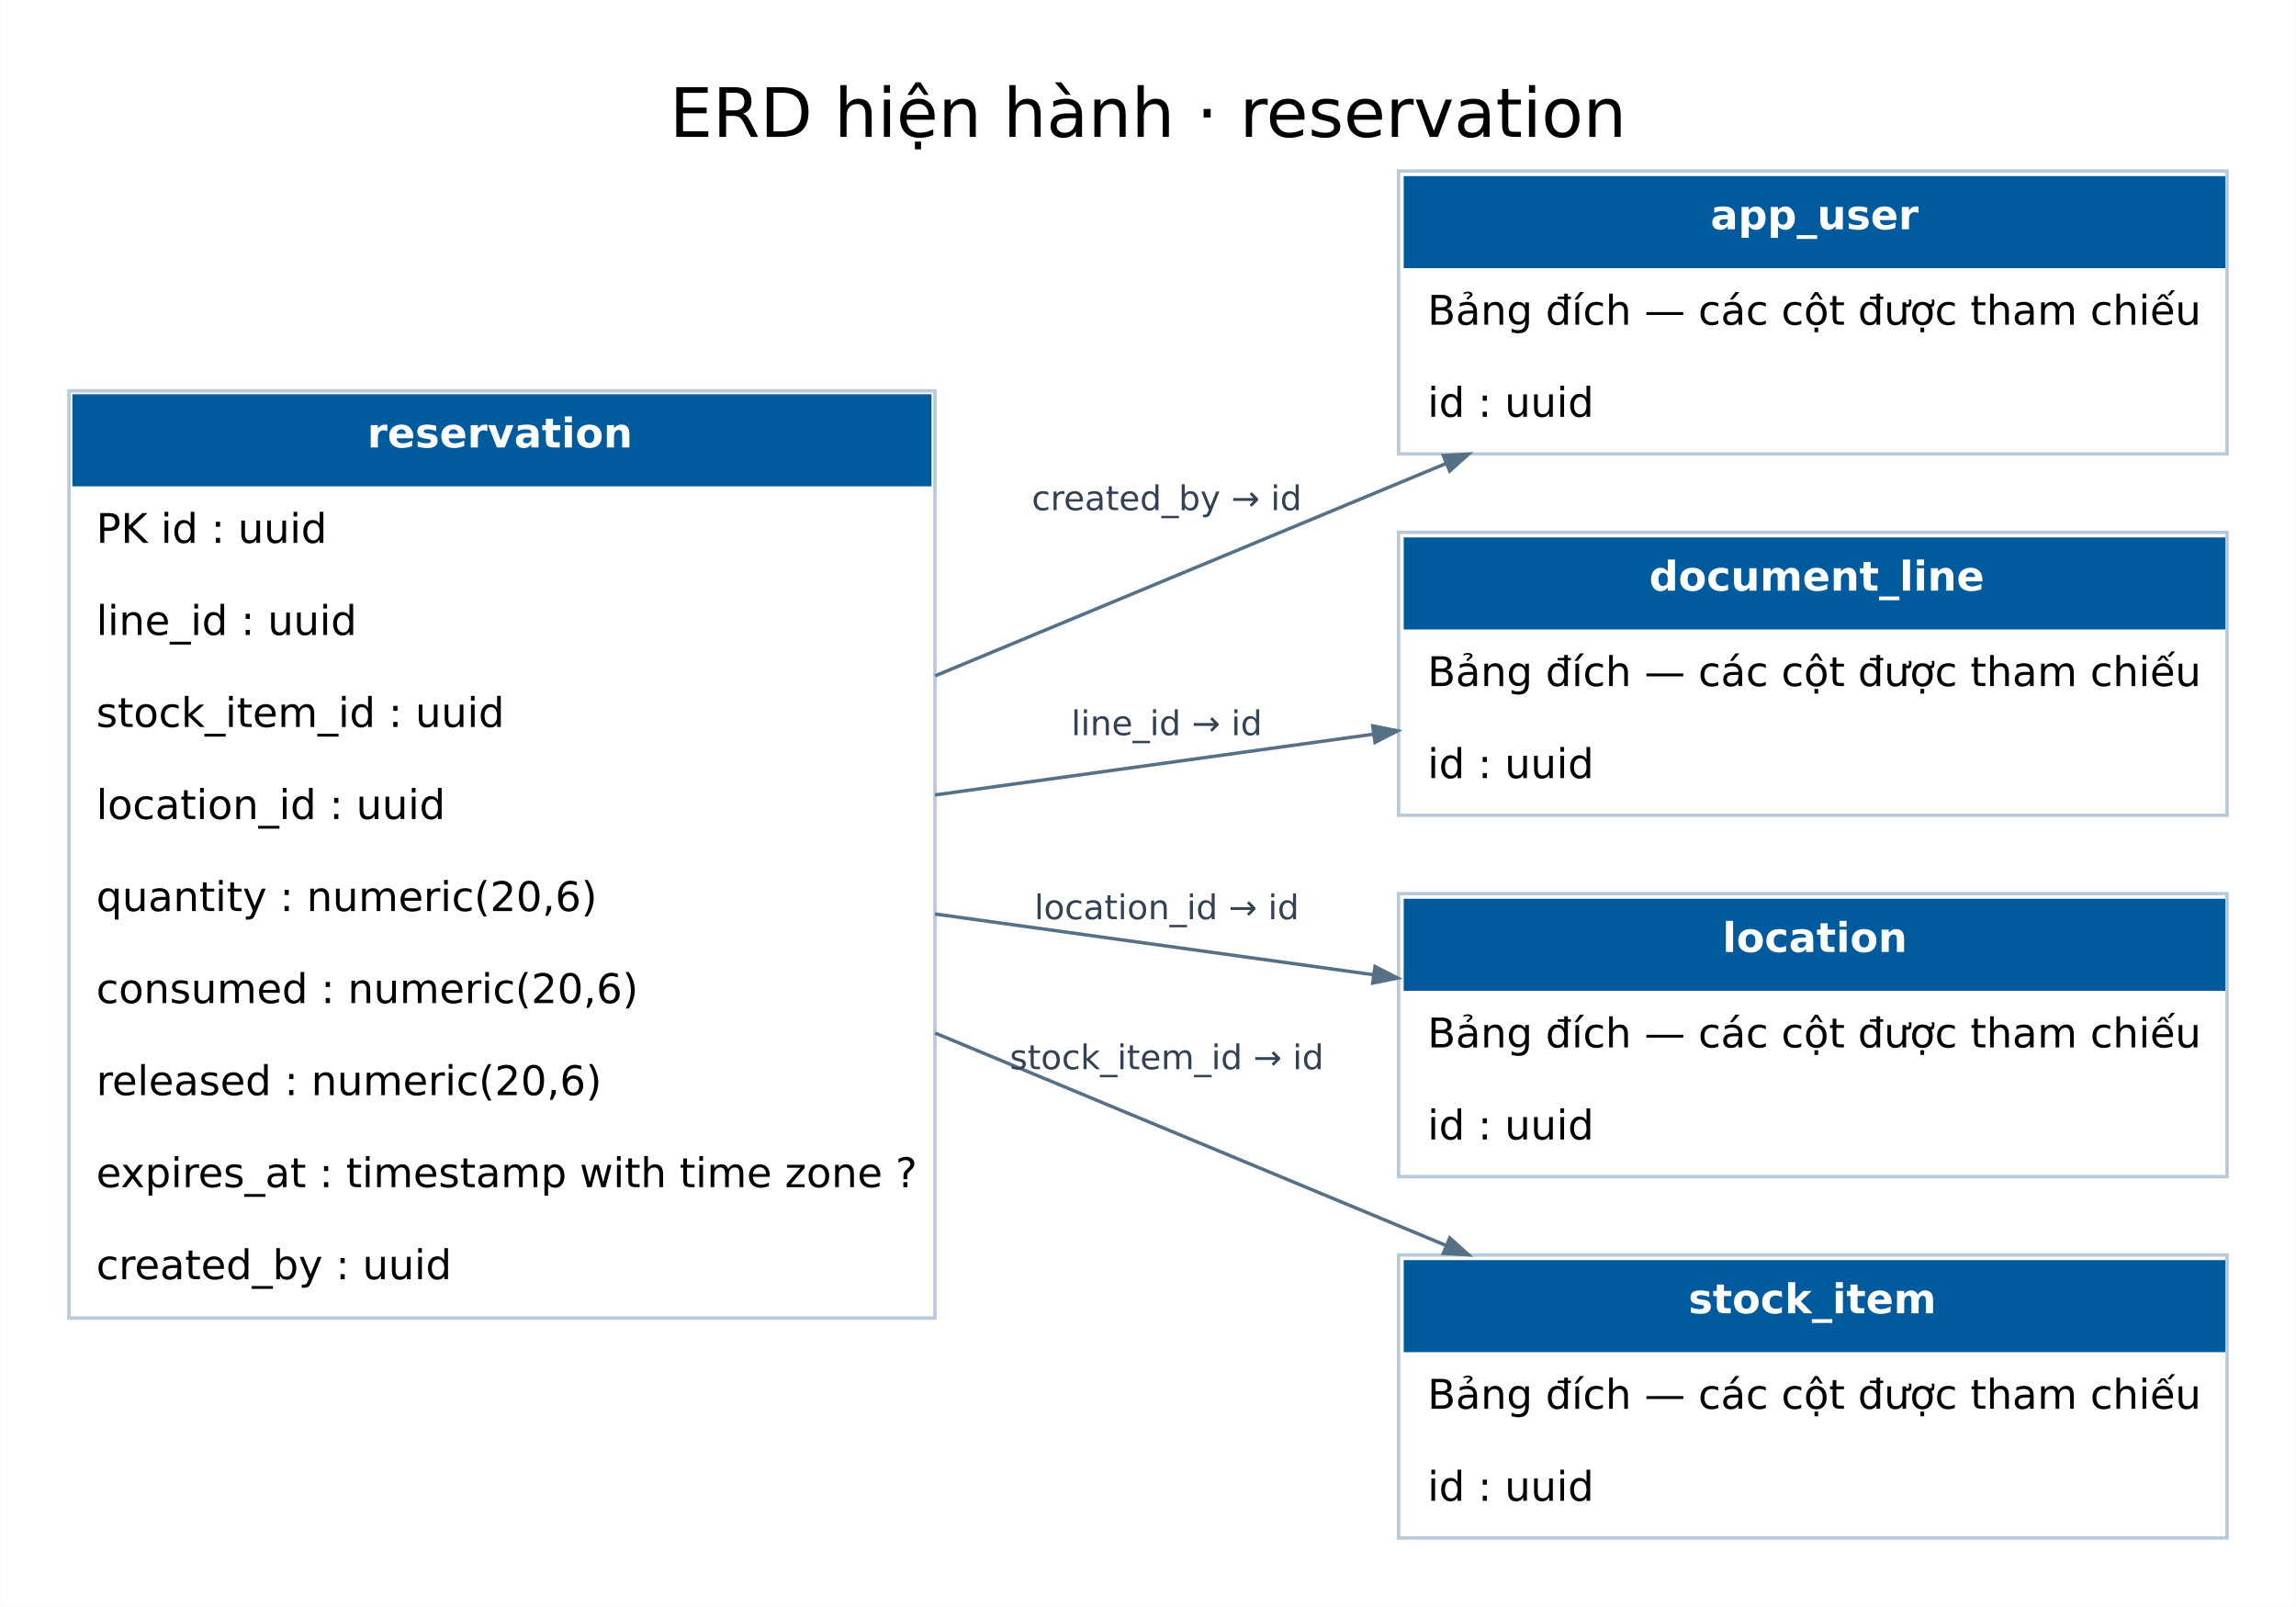
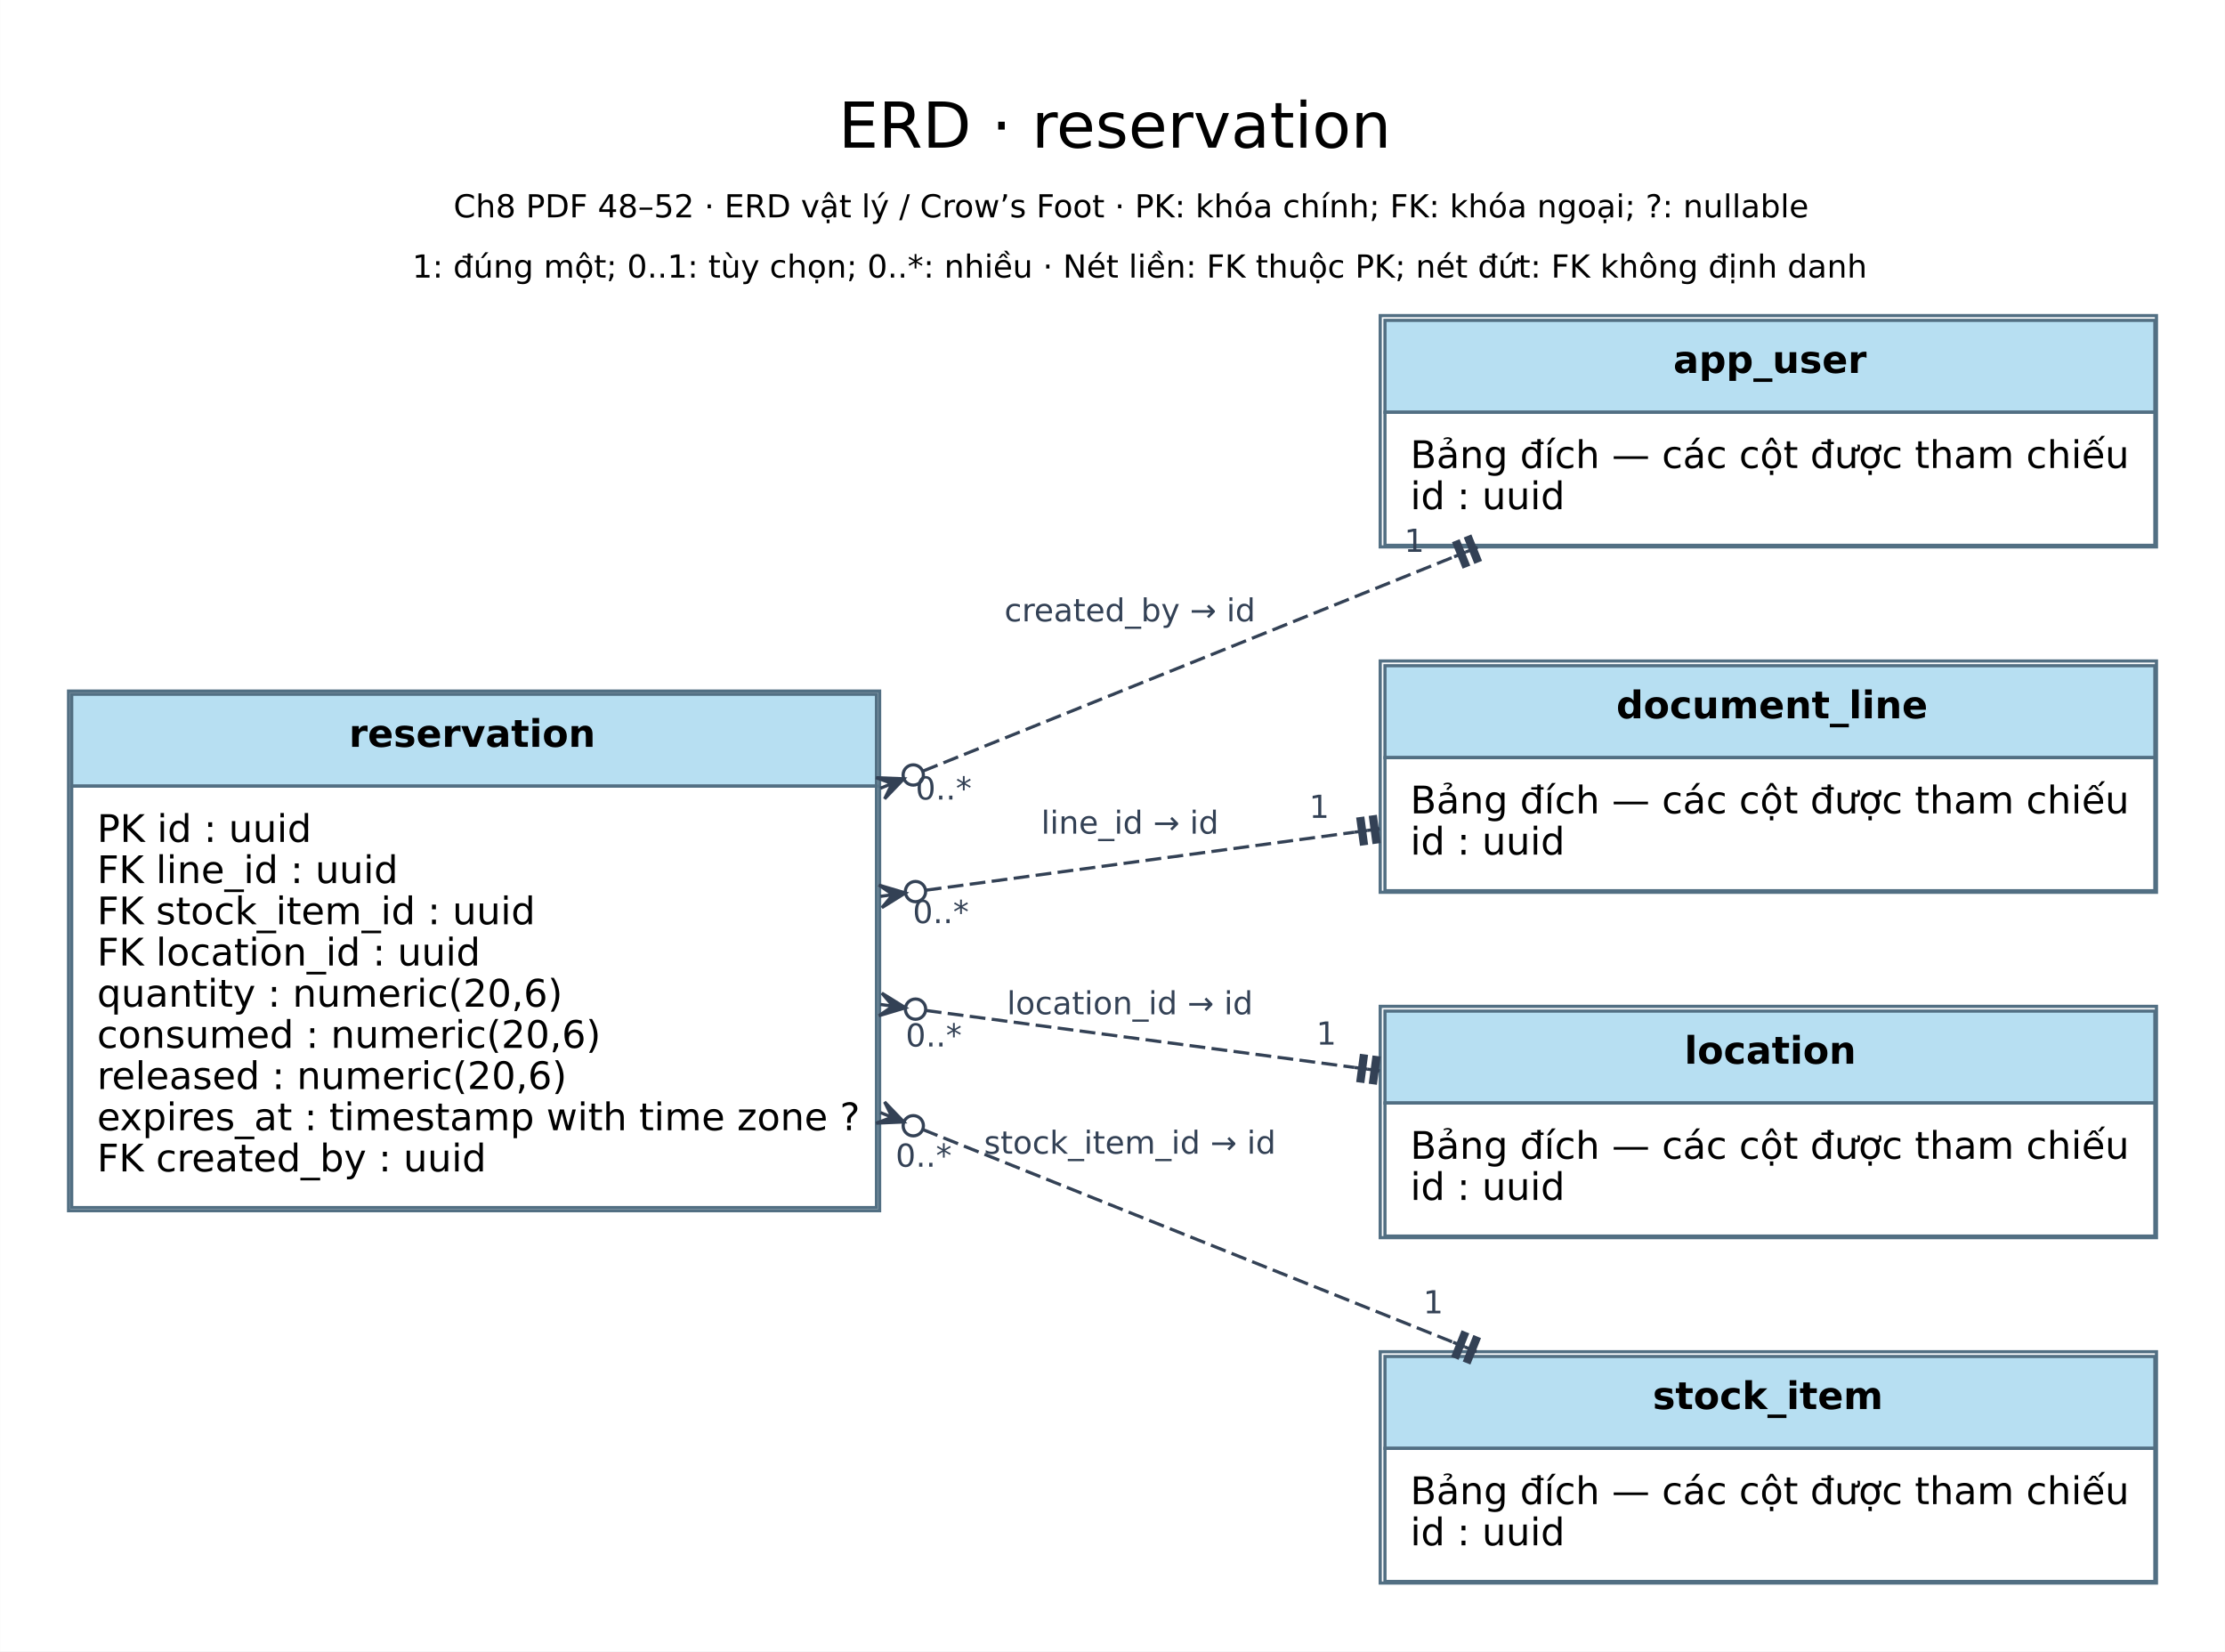
- <svg xmlns="http://www.w3.org/2000/svg" width="673pt" height="471pt" viewBox="0.00 0.00 673.32 471.32">
-   <g id="graph0" class="graph" transform="scale(1 1) rotate(0) translate(20.16 451.16)">
-     <polygon fill="white" stroke="transparent" points="-20.16,20.16 -20.16,-451.16 653.16,-451.16 653.16,20.16 -20.16,20.16" />
-     <text text-anchor="middle" x="316.5" y="-411" font-family="DejaVu Sans" font-size="20.00">ERD hiện hành · reservation</text>
+ <svg xmlns="http://www.w3.org/2000/svg" width="702pt" height="521pt" viewBox="0.00 0.00 702.20 521.20">
+   <g id="graph0" class="graph" transform="scale(1 1) rotate(0) translate(21.6 499.6)">
+     <polygon fill="white" stroke="transparent" points="-21.6,21.6 -21.6,-499.6 680.6,-499.6 680.6,21.6 -21.6,21.6" />
+     <text text-anchor="start" x="243" y="-453" font-family="DejaVu Sans" font-size="20.00">ERD · reservation</text>
+     <text text-anchor="start" x="121.5" y="-431" font-family="DejaVu Sans" font-size="10.00">Ch8 PDF 48–52 · ERD vật lý / Crow’s Foot · PK: khóa chính; FK: khóa ngoại; ?: nullable</text>
+     <text text-anchor="start" x="108.5" y="-412" font-family="DejaVu Sans" font-size="10.00">1: đúng một; 0..1: tùy chọn; 0..*: nhiều · Nét liền: FK thuộc PK; nét đứt: FK không định danh</text>
    <g id="node1" class="node">
-       <polygon fill="#005b9e" stroke="transparent" points="1,-308.5 1,-335.5 253,-335.5 253,-308.5 1,-308.5" />
-       <text text-anchor="start" x="87.5" y="-319.9" font-family="DejaVu Sans" font-weight="bold" font-size="12.00" fill="white">reservation</text>
-       <text text-anchor="start" x="8" y="-291.9" font-family="DejaVu Sans" font-size="12.00">PK id : uuid</text>
-       <text text-anchor="start" x="8" y="-264.9" font-family="DejaVu Sans" font-size="12.00">line_id : uuid</text>
-       <text text-anchor="start" x="8" y="-237.9" font-family="DejaVu Sans" font-size="12.00">stock_item_id : uuid</text>
-       <text text-anchor="start" x="8" y="-210.9" font-family="DejaVu Sans" font-size="12.00">location_id : uuid</text>
-       <text text-anchor="start" x="8" y="-183.9" font-family="DejaVu Sans" font-size="12.00">quantity : numeric(20,6)</text>
-       <text text-anchor="start" x="8" y="-156.9" font-family="DejaVu Sans" font-size="12.00">consumed : numeric(20,6)</text>
-       <text text-anchor="start" x="8" y="-129.9" font-family="DejaVu Sans" font-size="12.00">released : numeric(20,6)</text>
-       <text text-anchor="start" x="8" y="-102.9" font-family="DejaVu Sans" font-size="12.00">expires_at : timestamp with time zone ?</text>
-       <text text-anchor="start" x="8" y="-75.9" font-family="DejaVu Sans" font-size="12.00">created_by : uuid</text>
-       <polygon fill="none" stroke="#b7c9da" points="0,-64.5 0,-336.5 254,-336.5 254,-64.5 0,-64.5" />
+       <polygon fill="#b7dff2" stroke="transparent" points="1,-251.5 1,-280.5 255,-280.5 255,-251.5 1,-251.5" />
+       <polygon fill="none" stroke="#526f83" points="1,-251.5 1,-280.5 255,-280.5 255,-251.5 1,-251.5" />
+       <text text-anchor="start" x="88.5" y="-263.9" font-family="DejaVu Sans" font-weight="bold" font-size="12.00">reservation</text>
+       <polygon fill="none" stroke="#526f83" points="1,-118.5 1,-251.5 255,-251.5 255,-118.5 1,-118.5" />
+       <text text-anchor="start" x="9" y="-233.9" font-family="DejaVu Sans" font-size="12.00">PK id : uuid</text>
+       <text text-anchor="start" x="9" y="-220.9" font-family="DejaVu Sans" font-size="12.00">FK line_id : uuid</text>
+       <text text-anchor="start" x="9" y="-207.9" font-family="DejaVu Sans" font-size="12.00">FK stock_item_id : uuid</text>
+       <text text-anchor="start" x="9" y="-194.9" font-family="DejaVu Sans" font-size="12.00">FK location_id : uuid</text>
+       <text text-anchor="start" x="9" y="-181.9" font-family="DejaVu Sans" font-size="12.00">quantity : numeric(20,6)</text>
+       <text text-anchor="start" x="9" y="-168.9" font-family="DejaVu Sans" font-size="12.00">consumed : numeric(20,6)</text>
+       <text text-anchor="start" x="9" y="-155.9" font-family="DejaVu Sans" font-size="12.00">released : numeric(20,6)</text>
+       <text text-anchor="start" x="9" y="-142.9" font-family="DejaVu Sans" font-size="12.00">expires_at : timestamp with time zone ?</text>
+       <text text-anchor="start" x="9" y="-129.9" font-family="DejaVu Sans" font-size="12.00">FK created_by : uuid</text>
+       <polygon fill="none" stroke="#526f83" points="0,-117.5 0,-281.5 256,-281.5 256,-117.5 0,-117.5" />
    </g>
    <g id="node2" class="node">
-       <polygon fill="#005b9e" stroke="transparent" points="391.5,-372.5 391.5,-399.5 632.5,-399.5 632.5,-372.5 391.5,-372.5" />
-       <text text-anchor="start" x="481.5" y="-383.9" font-family="DejaVu Sans" font-weight="bold" font-size="12.00" fill="white">app_user</text>
-       <text text-anchor="start" x="398.5" y="-355.9" font-family="DejaVu Sans" font-size="12.00">Bảng đích — các cột được tham chiếu</text>
-       <text text-anchor="start" x="398.5" y="-328.9" font-family="DejaVu Sans" font-size="12.00">id : uuid</text>
-       <polygon fill="none" stroke="#b7c9da" points="390,-318 390,-401 633,-401 633,-318 390,-318" />
+       <polygon fill="#b7dff2" stroke="transparent" points="415.5,-369.5 415.5,-398.5 658.5,-398.5 658.5,-369.5 415.5,-369.5" />
+       <polygon fill="none" stroke="#526f83" points="415.5,-369.5 415.5,-398.5 658.5,-398.5 658.5,-369.5 415.5,-369.5" />
+       <text text-anchor="start" x="506.5" y="-381.9" font-family="DejaVu Sans" font-weight="bold" font-size="12.00">app_user</text>
+       <polygon fill="none" stroke="#526f83" points="415.5,-327.5 415.5,-369.5 658.5,-369.5 658.5,-327.5 415.5,-327.5" />
+       <text text-anchor="start" x="423.5" y="-351.9" font-family="DejaVu Sans" font-size="12.00">Bảng đích — các cột được tham chiếu</text>
+       <text text-anchor="start" x="423.5" y="-338.9" font-family="DejaVu Sans" font-size="12.00">id : uuid</text>
+       <polygon fill="none" stroke="#526f83" points="414,-327 414,-400 659,-400 659,-327 414,-327" />
    </g>
    <g id="edge1" class="edge">
-       <path fill="none" stroke="#567086" d="M254.04,-252.89C302.58,-273.07 357.49,-295.9 404.02,-315.24" />
-       <polygon fill="#567086" stroke="#567086" points="403.12,-317.52 410.52,-317.94 405,-312.99 403.12,-317.52" />
-       <text text-anchor="middle" x="322" y="-301.5" font-family="DejaVu Sans" font-size="10.00" fill="#334155">created_by → id</text>
+       <path fill="none" stroke="#334155" stroke-dasharray="5,2" d="M269.64,-256.24C324.83,-278.51 386.84,-303.53 437.09,-323.8" />
+       <polygon fill="#334155" stroke="#334155" points="263.64,-253.82 257.57,-247.49 259.93,-252.32 256.23,-250.83 256.23,-250.83 256.23,-250.83 259.93,-252.32 254.88,-254.17 263.64,-253.82 263.64,-253.82" />
+       <ellipse fill="none" stroke="#334155" cx="266.61" cy="-255.02" rx="3.2" ry="3.2" />
+       <polygon fill="#334155" stroke="#334155" points="445.49,-322.87 442.49,-330.29 441.01,-329.69 444,-322.27 445.49,-322.87" />
+       <polyline fill="none" stroke="#334155" points="444.73,-326.88 441.02,-325.38 " />
+       <polygon fill="#334155" stroke="#334155" points="441.78,-321.37 438.78,-328.79 437.3,-328.2 440.29,-320.78 441.78,-321.37" />
+       <polyline fill="none" stroke="#334155" points="441.02,-325.38 437.31,-323.89 " />
+       <text text-anchor="middle" x="335" y="-303.5" font-family="DejaVu Sans" font-size="10.00" fill="#334155">created_by → id</text>
+       <text text-anchor="middle" x="424.76" y="-325.44" font-family="DejaVu Sans" font-size="10.00" fill="#334155">1</text>
+       <text text-anchor="middle" x="276.2" y="-247.27" font-family="DejaVu Sans" font-size="10.00" fill="#334155">0..*</text>
    </g>
    <g id="node3" class="node">
-       <polygon fill="#005b9e" stroke="transparent" points="391.5,-266.5 391.5,-293.5 632.5,-293.5 632.5,-266.5 391.5,-266.5" />
-       <text text-anchor="start" x="463.5" y="-277.9" font-family="DejaVu Sans" font-weight="bold" font-size="12.00" fill="white">document_line</text>
-       <text text-anchor="start" x="398.5" y="-249.9" font-family="DejaVu Sans" font-size="12.00">Bảng đích — các cột được tham chiếu</text>
-       <text text-anchor="start" x="398.5" y="-222.9" font-family="DejaVu Sans" font-size="12.00">id : uuid</text>
-       <polygon fill="none" stroke="#b7c9da" points="390,-212 390,-295 633,-295 633,-212 390,-212" />
+       <polygon fill="#b7dff2" stroke="transparent" points="415.5,-260.5 415.5,-289.5 658.5,-289.5 658.5,-260.5 415.5,-260.5" />
+       <polygon fill="none" stroke="#526f83" points="415.5,-260.5 415.5,-289.5 658.5,-289.5 658.5,-260.5 415.5,-260.5" />
+       <text text-anchor="start" x="488.5" y="-272.9" font-family="DejaVu Sans" font-weight="bold" font-size="12.00">document_line</text>
+       <polygon fill="none" stroke="#526f83" points="415.5,-218.5 415.5,-260.5 658.5,-260.5 658.5,-218.5 415.5,-218.5" />
+       <text text-anchor="start" x="423.5" y="-242.9" font-family="DejaVu Sans" font-size="12.00">Bảng đích — các cột được tham chiếu</text>
+       <text text-anchor="start" x="423.5" y="-229.9" font-family="DejaVu Sans" font-size="12.00">id : uuid</text>
+       <polygon fill="none" stroke="#526f83" points="414,-218 414,-291 659,-291 659,-218 414,-218" />
    </g>
    <g id="edge2" class="edge">
-       <path fill="none" stroke="#567086" d="M254.04,-217.96C295.3,-223.68 341.15,-230.03 382.55,-235.77" />
-       <polygon fill="#567086" stroke="#567086" points="382.42,-238.23 389.69,-236.76 383.09,-233.37 382.42,-238.23" />
-       <text text-anchor="middle" x="322" y="-235.5" font-family="DejaVu Sans" font-size="10.00" fill="#334155">line_id → id</text>
+       <path fill="none" stroke="#334155" stroke-dasharray="5,2" d="M270.55,-218.65C314.52,-224.6 362.74,-231.13 405.85,-236.96" />
+       <polygon fill="#334155" stroke="#334155" points="264.15,-217.79 256.71,-213.15 260.19,-217.25 256.23,-216.71 256.23,-216.71 256.23,-216.71 260.19,-217.25 255.74,-220.28 264.15,-217.79 264.15,-217.79" />
+       <ellipse fill="none" stroke="#334155" cx="267.32" cy="-218.22" rx="3.2" ry="3.2" />
+       <polygon fill="#334155" stroke="#334155" points="413.59,-233.97 412.51,-241.9 410.93,-241.68 412,-233.75 413.59,-233.97" />
+       <polyline fill="none" stroke="#334155" points="413.84,-238.04 409.88,-237.5 " />
+       <polygon fill="#334155" stroke="#334155" points="409.62,-233.43 408.55,-241.36 406.96,-241.15 408.04,-233.22 409.62,-233.43" />
+       <polyline fill="none" stroke="#334155" points="409.88,-237.5 405.91,-236.97 " />
+       <text text-anchor="middle" x="335" y="-236.5" font-family="DejaVu Sans" font-size="10.00" fill="#334155">line_id → id</text>
+       <text text-anchor="middle" x="394.75" y="-241.49" font-family="DejaVu Sans" font-size="10.00" fill="#334155">1</text>
+       <text text-anchor="middle" x="275.32" y="-208.27" font-family="DejaVu Sans" font-size="10.00" fill="#334155">0..*</text>
    </g>
    <g id="node4" class="node">
-       <polygon fill="#005b9e" stroke="transparent" points="391.5,-160.5 391.5,-187.5 632.5,-187.5 632.5,-160.5 391.5,-160.5" />
-       <text text-anchor="start" x="485" y="-171.9" font-family="DejaVu Sans" font-weight="bold" font-size="12.00" fill="white">location</text>
-       <text text-anchor="start" x="398.5" y="-143.9" font-family="DejaVu Sans" font-size="12.00">Bảng đích — các cột được tham chiếu</text>
-       <text text-anchor="start" x="398.5" y="-116.9" font-family="DejaVu Sans" font-size="12.00">id : uuid</text>
-       <polygon fill="none" stroke="#b7c9da" points="390,-106 390,-189 633,-189 633,-106 390,-106" />
+       <polygon fill="#b7dff2" stroke="transparent" points="415.5,-151.5 415.5,-180.5 658.5,-180.5 658.5,-151.5 415.5,-151.5" />
+       <polygon fill="none" stroke="#526f83" points="415.5,-151.5 415.5,-180.5 658.5,-180.5 658.5,-151.5 415.5,-151.5" />
+       <text text-anchor="start" x="510" y="-163.9" font-family="DejaVu Sans" font-weight="bold" font-size="12.00">location</text>
+       <polygon fill="none" stroke="#526f83" points="415.5,-109.5 415.5,-151.5 658.5,-151.5 658.5,-109.5 415.5,-109.5" />
+       <text text-anchor="start" x="423.5" y="-133.9" font-family="DejaVu Sans" font-size="12.00">Bảng đích — các cột được tham chiếu</text>
+       <text text-anchor="start" x="423.5" y="-120.9" font-family="DejaVu Sans" font-size="12.00">id : uuid</text>
+       <polygon fill="none" stroke="#526f83" points="414,-109 414,-182 659,-182 659,-109 414,-109" />
    </g>
    <g id="edge3" class="edge">
-       <path fill="none" stroke="#567086" d="M254.04,-183.04C295.3,-177.32 341.15,-170.97 382.55,-165.23" />
-       <polygon fill="#567086" stroke="#567086" points="383.09,-167.63 389.69,-164.24 382.42,-162.77 383.09,-167.63" />
-       <text text-anchor="middle" x="322" y="-181.5" font-family="DejaVu Sans" font-size="10.00" fill="#334155">location_id → id</text>
+       <path fill="none" stroke="#334155" stroke-dasharray="5,2" d="M270.55,-180.7C314.52,-174.86 362.74,-168.45 405.85,-162.72" />
+       <polygon fill="#334155" stroke="#334155" points="264.16,-181.55 255.75,-179.03 260.19,-182.07 256.23,-182.6 256.23,-182.6 256.23,-182.6 260.19,-182.07 256.7,-186.17 264.16,-181.55 264.16,-181.55" />
+       <ellipse fill="none" stroke="#334155" cx="267.33" cy="-181.12" rx="3.2" ry="3.2" />
+       <polygon fill="#334155" stroke="#334155" points="412.52,-157.8 413.58,-165.73 411.99,-165.94 410.94,-158.01 412.52,-157.8" />
+       <polyline fill="none" stroke="#334155" points="413.84,-161.66 409.88,-162.19 " />
+       <polygon fill="#334155" stroke="#334155" points="408.56,-158.33 409.61,-166.26 408.02,-166.47 406.97,-158.54 408.56,-158.33" />
+       <polyline fill="none" stroke="#334155" points="409.88,-162.19 405.91,-162.71 " />
+       <text text-anchor="middle" x="335" y="-179.5" font-family="DejaVu Sans" font-size="10.00" fill="#334155">location_id → id</text>
+       <text text-anchor="middle" x="396.99" y="-169.93" font-family="DejaVu Sans" font-size="10.00" fill="#334155">1</text>
+       <text text-anchor="middle" x="273.08" y="-169.33" font-family="DejaVu Sans" font-size="10.00" fill="#334155">0..*</text>
    </g>
    <g id="node5" class="node">
-       <polygon fill="#005b9e" stroke="transparent" points="391.5,-54.5 391.5,-81.5 632.5,-81.5 632.5,-54.5 391.5,-54.5" />
-       <text text-anchor="start" x="475" y="-65.9" font-family="DejaVu Sans" font-weight="bold" font-size="12.00" fill="white">stock_item</text>
-       <text text-anchor="start" x="398.5" y="-37.9" font-family="DejaVu Sans" font-size="12.00">Bảng đích — các cột được tham chiếu</text>
-       <text text-anchor="start" x="398.5" y="-10.9" font-family="DejaVu Sans" font-size="12.00">id : uuid</text>
-       <polygon fill="none" stroke="#b7c9da" points="390,0 390,-83 633,-83 633,0 390,0" />
+       <polygon fill="#b7dff2" stroke="transparent" points="415.5,-42.5 415.5,-71.5 658.5,-71.5 658.5,-42.5 415.5,-42.5" />
+       <polygon fill="none" stroke="#526f83" points="415.5,-42.5 415.5,-71.5 658.5,-71.5 658.5,-42.5 415.5,-42.5" />
+       <text text-anchor="start" x="500" y="-54.9" font-family="DejaVu Sans" font-weight="bold" font-size="12.00">stock_item</text>
+       <polygon fill="none" stroke="#526f83" points="415.5,-0.5 415.5,-42.5 658.5,-42.5 658.5,-0.5 415.5,-0.5" />
+       <text text-anchor="start" x="423.5" y="-24.9" font-family="DejaVu Sans" font-size="12.00">Bảng đích — các cột được tham chiếu</text>
+       <text text-anchor="start" x="423.5" y="-11.9" font-family="DejaVu Sans" font-size="12.00">id : uuid</text>
+       <polygon fill="none" stroke="#526f83" points="414,0 414,-73 659,-73 659,0 414,0" />
    </g>
    <g id="edge4" class="edge">
-       <path fill="none" stroke="#567086" d="M254.04,-148.11C302.58,-127.93 357.49,-105.1 404.02,-85.76" />
-       <polygon fill="#567086" stroke="#567086" points="405,-88.01 410.52,-83.06 403.12,-83.48 405,-88.01" />
-       <text text-anchor="middle" x="322" y="-137.5" font-family="DejaVu Sans" font-size="10.00" fill="#334155">stock_item_id → id</text>
+       <path fill="none" stroke="#334155" stroke-dasharray="5,2" d="M269.61,-143.12C324.69,-121.03 386.58,-96.21 436.78,-76.09" />
+       <polygon fill="#334155" stroke="#334155" points="263.65,-145.51 254.89,-145.14 259.94,-147 256.23,-148.48 256.23,-148.48 256.23,-148.48 259.94,-147 257.57,-151.83 263.65,-145.51 263.65,-145.51" />
+       <ellipse fill="none" stroke="#334155" cx="266.62" cy="-144.32" rx="3.2" ry="3.2" />
+       <polygon fill="#334155" stroke="#334155" points="442.18,-69.61 445.16,-77.03 443.68,-77.63 440.7,-70.2 442.18,-69.61" />
+       <polyline fill="none" stroke="#334155" points="444.41,-73.02 440.7,-74.51 " />
+       <polygon fill="#334155" stroke="#334155" points="438.47,-71.1 441.45,-78.52 439.96,-79.12 436.99,-71.69 438.47,-71.1" />
+       <polyline fill="none" stroke="#334155" points="440.7,-74.51 436.99,-76 " />
+       <text text-anchor="middle" x="335" y="-135.5" font-family="DejaVu Sans" font-size="10.00" fill="#334155">stock_item_id → id</text>
+       <text text-anchor="middle" x="430.74" y="-85.11" font-family="DejaVu Sans" font-size="10.00" fill="#334155">1</text>
+       <text text-anchor="middle" x="269.9" y="-131.39" font-family="DejaVu Sans" font-size="10.00" fill="#334155">0..*</text>
    </g>
  </g>
</svg>
